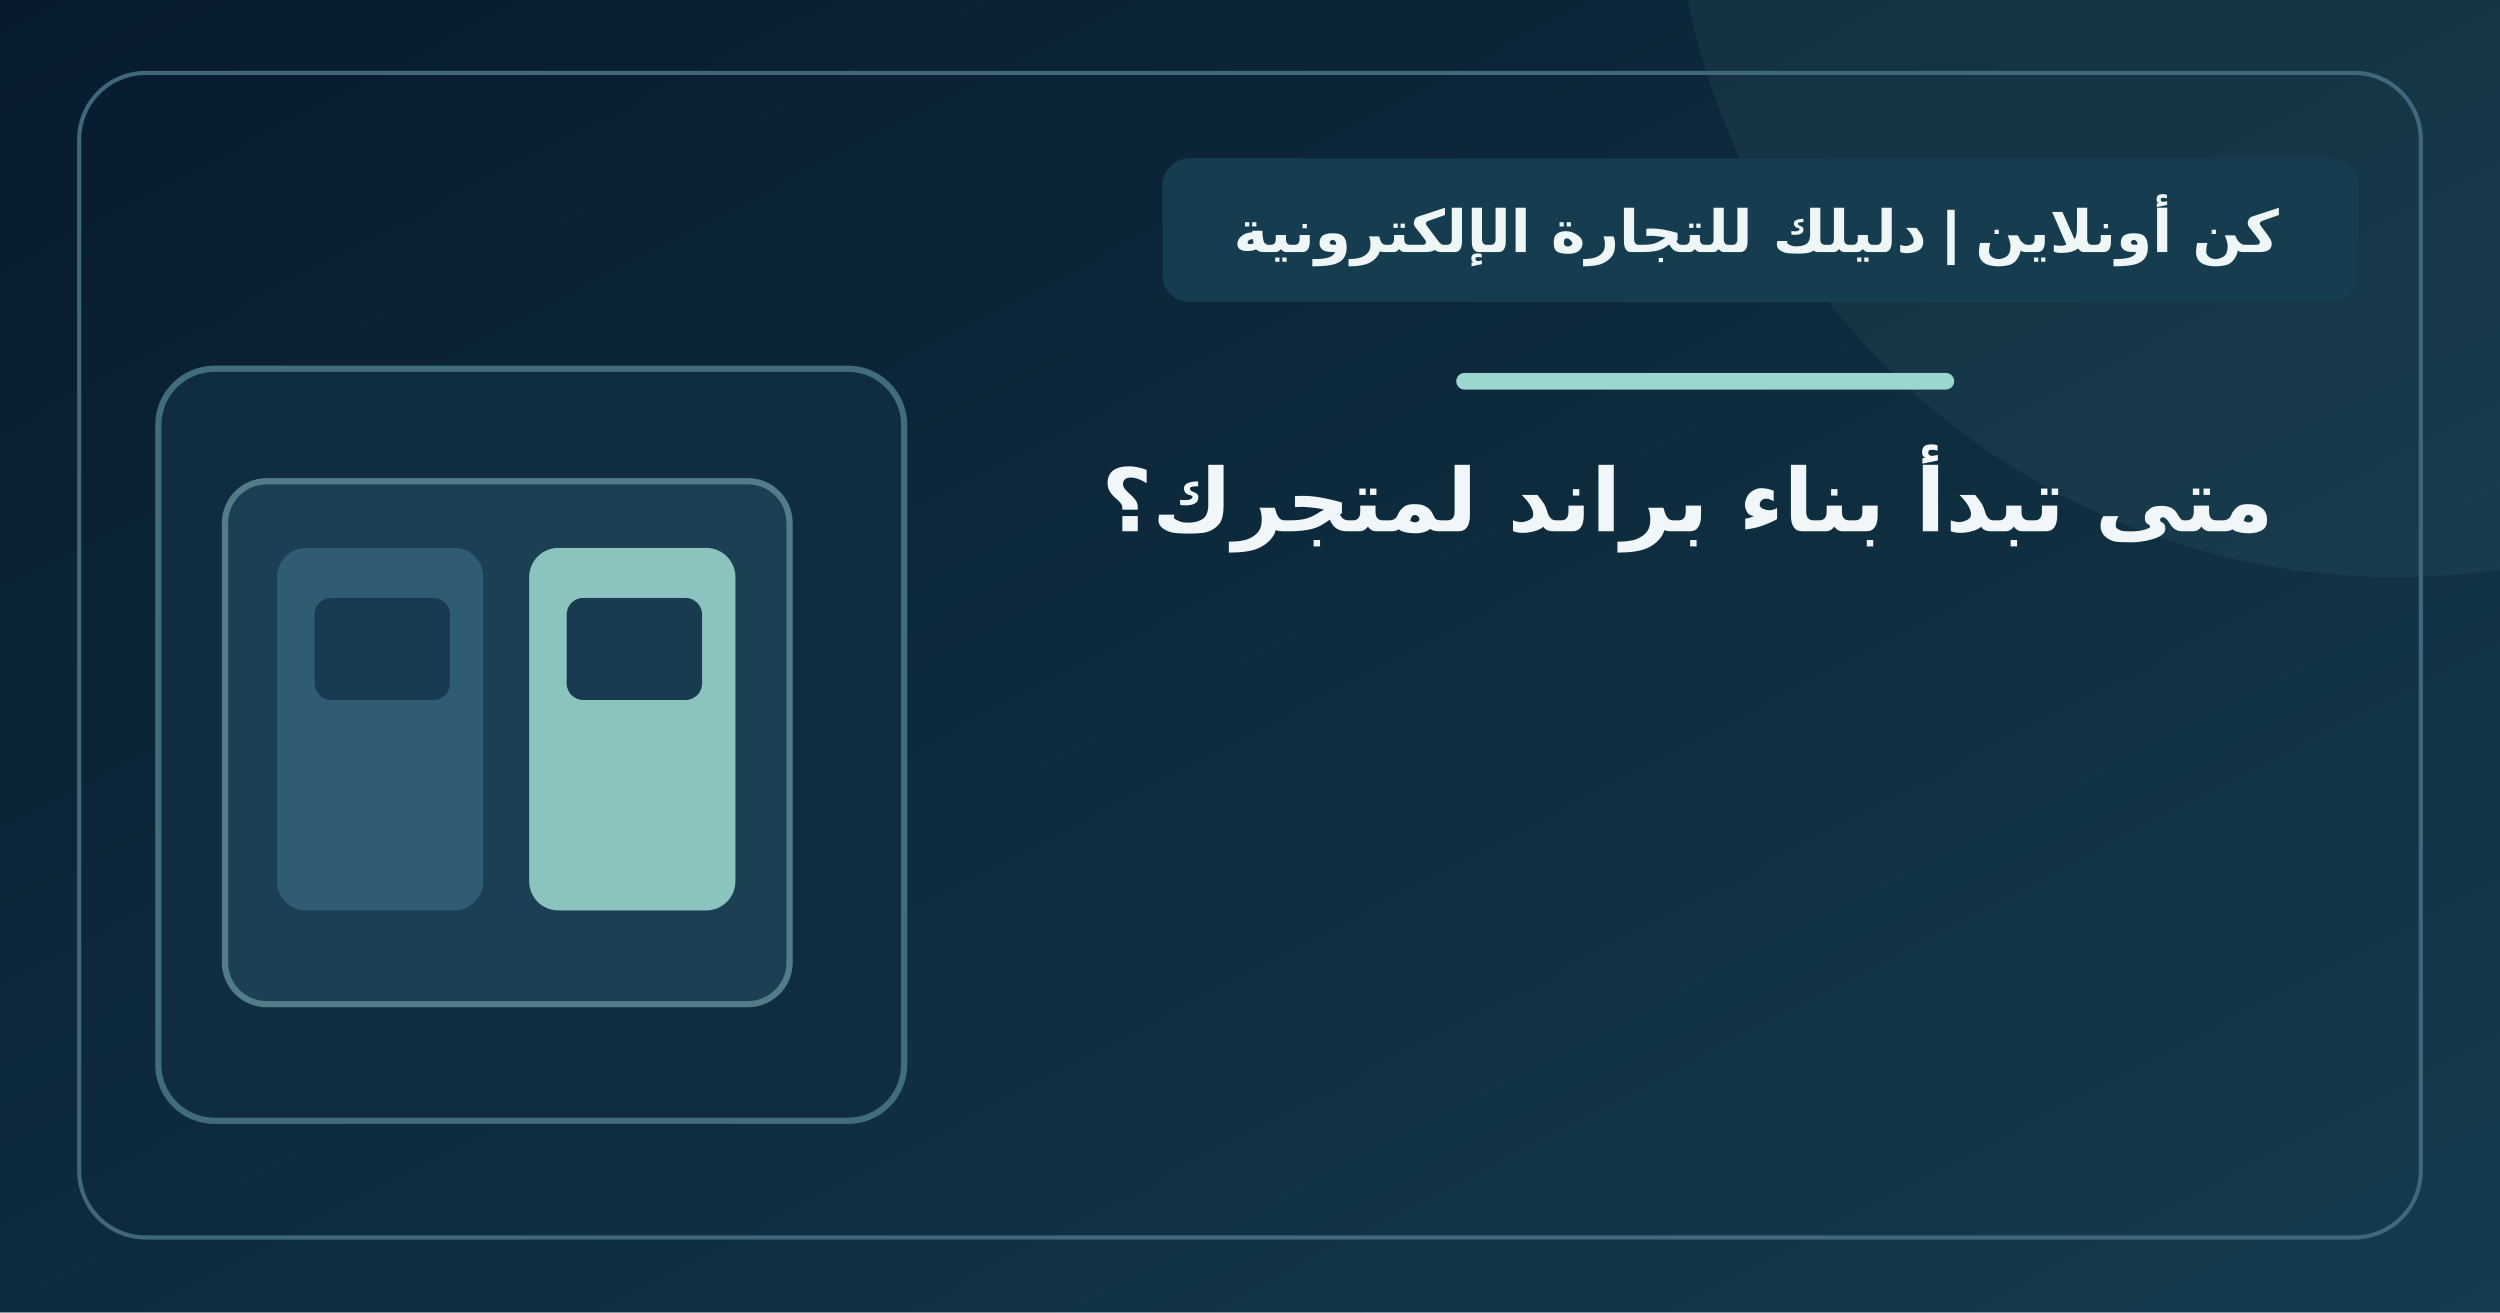
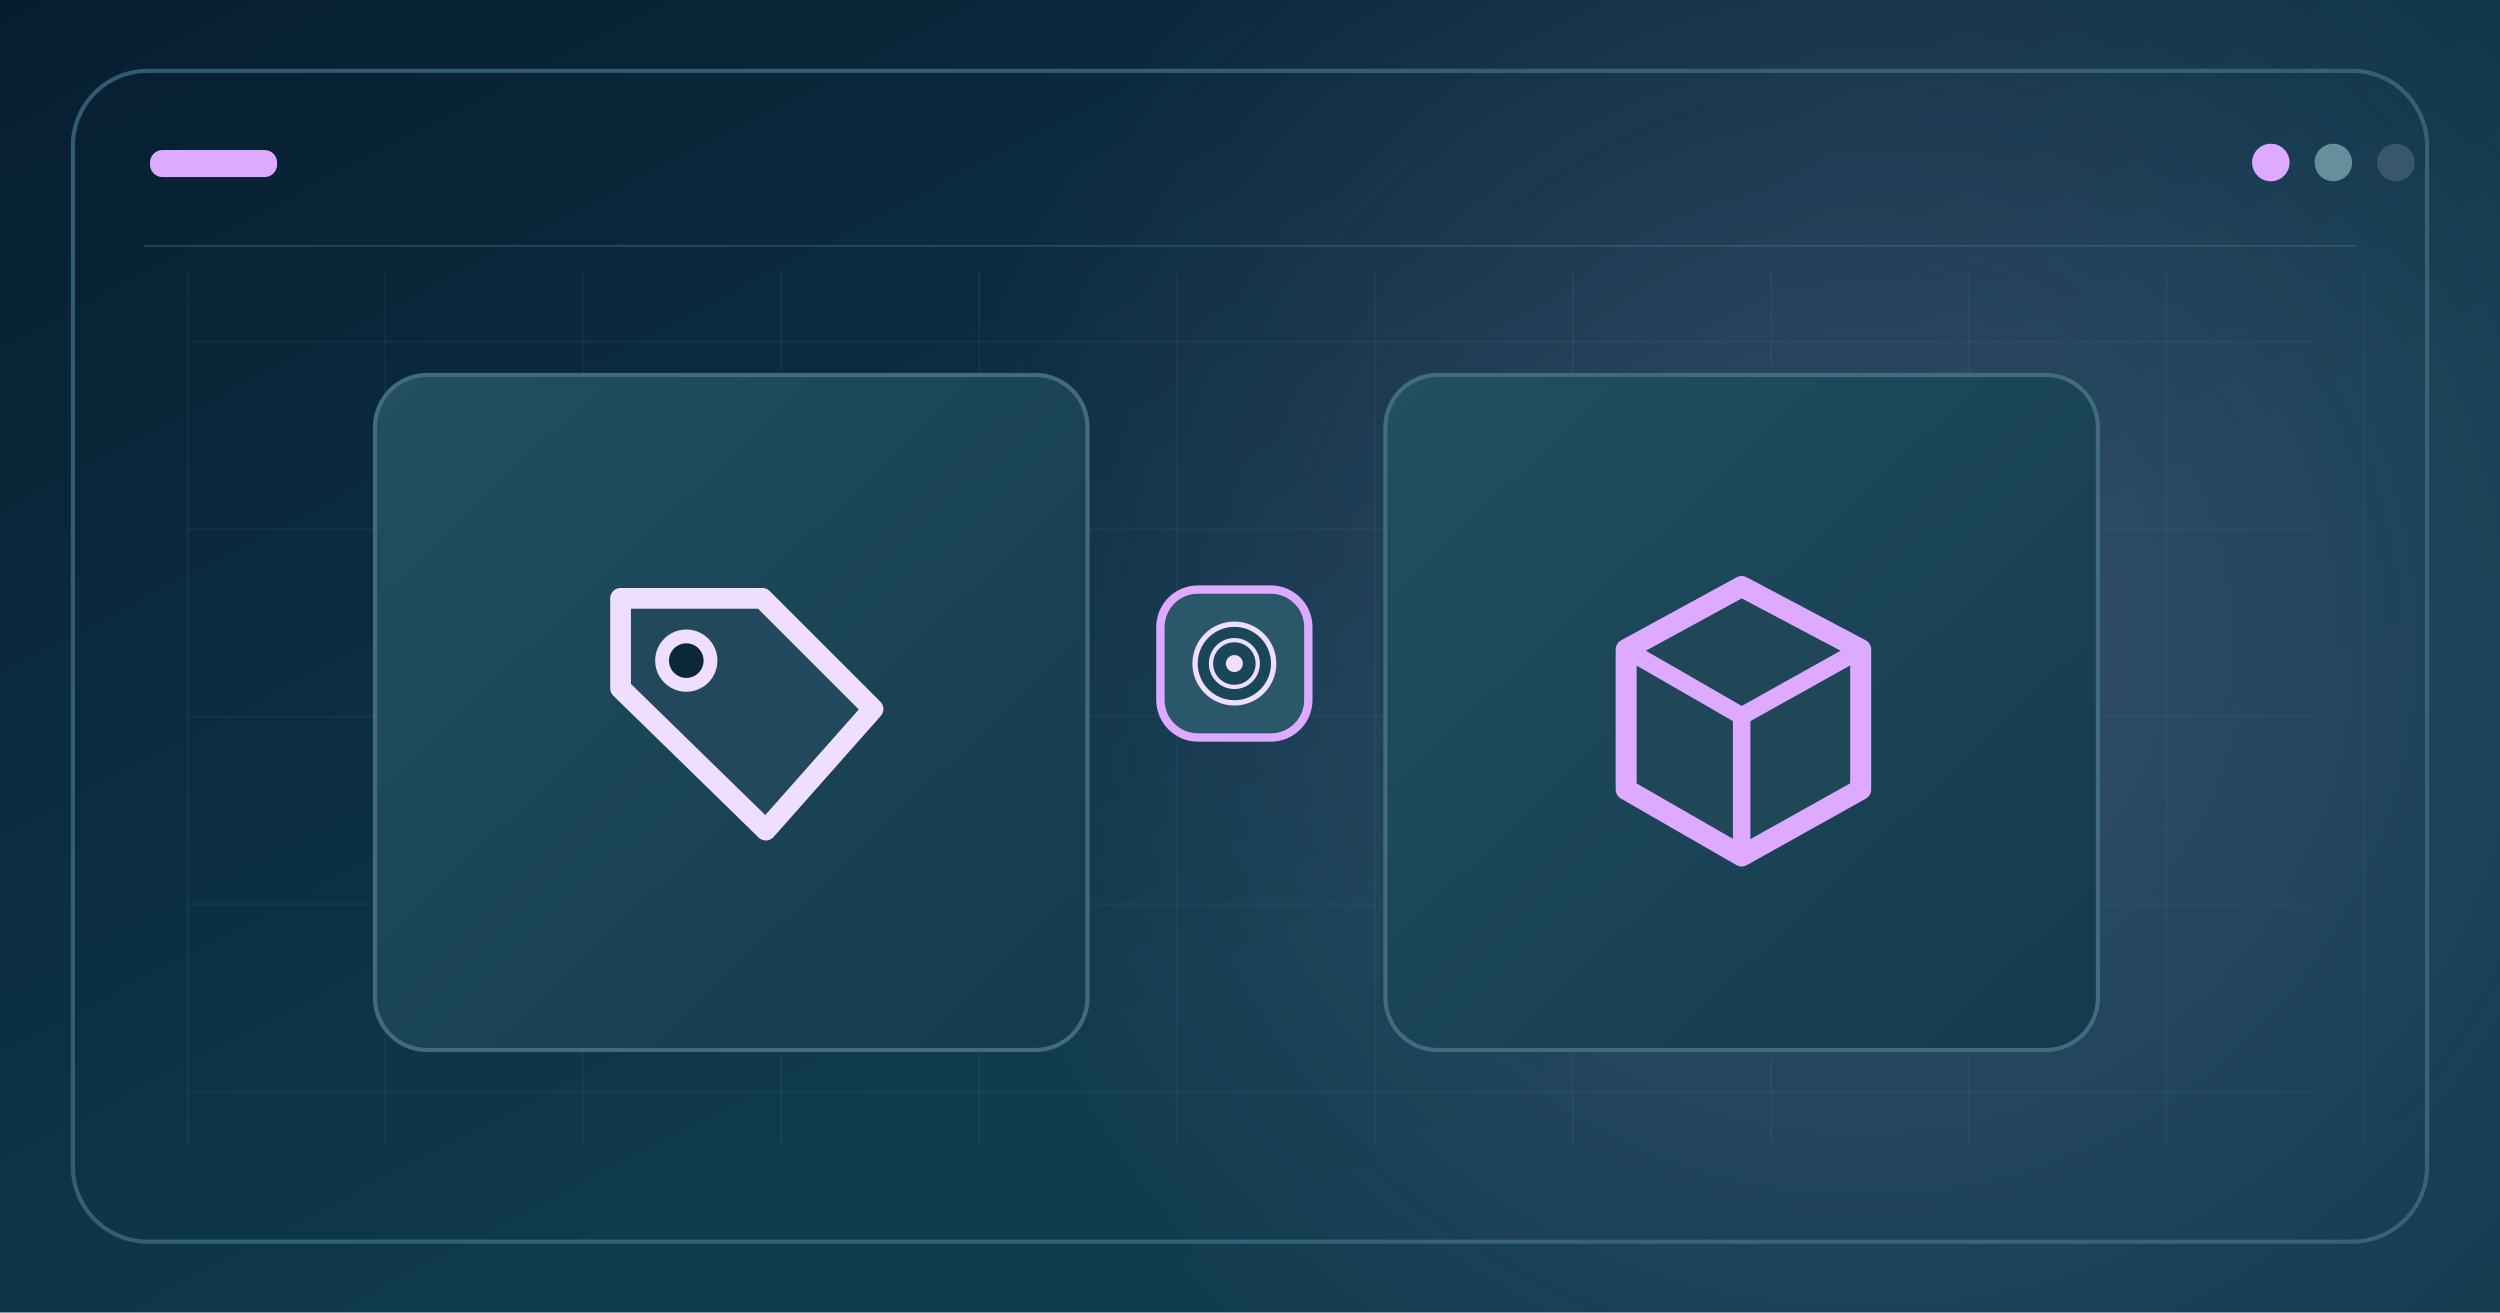
<svg xmlns="http://www.w3.org/2000/svg" width="1200" height="630" viewBox="0 0 1200 630" role="img" aria-labelledby="title desc">
  <defs>
-     <linearGradient id="g" x2="1" y2="1">
-       <stop stop-color="#071b2d" />
-       <stop offset="1" stop-color="#143c4e" />
+     <linearGradient id="back" x1="0" y1="0" x2="1" y2="1">
+       <stop stop-color="#061d30" />
+       <stop offset=".62" stop-color="#103b4e" />
+       <stop offset="1" stop-color="#123b50" />
    </linearGradient>
+     <linearGradient id="glass" x1="0" y1="0" x2="1" y2="1">
+       <stop stop-color="#214f61" />
+       <stop offset="1" stop-color="#143a4d" />
+     </linearGradient>
+     <radialGradient id="bloom">
+       <stop stop-color="#ddaaff" stop-opacity=".18" />
+       <stop offset="1" stop-color="#ddaaff" stop-opacity="0" />
+     </radialGradient>
  </defs>
-   <rect width="1200" height="630" fill="url(#g)" />
-   <circle cx="1150" cy="-70" r="347" fill="#9bd7cf" opacity=".06" />
-   <rect x="38" y="35" width="1124" height="559" rx="32" fill="none" stroke="#41677b" stroke-width="2" />
-   <rect x="76" y="177" width="358" height="361" rx="27" fill="#102c3f" stroke="#406d79" stroke-width="3" />
-   <rect x="108" y="231" width="271" height="251" rx="20" fill="#1c4053" stroke="#537c89" stroke-width="3" />
-   <rect x="133" y="263" width="99" height="174" rx="14" fill="#316178" opacity=".87" />
-   <rect x="151" y="287" width="65" height="49" rx="8" fill="#183b50" />
-   <rect x="254" y="263" width="99" height="174" rx="14" fill="#9bd7cf" opacity=".87" />
-   <rect x="272" y="287" width="65" height="49" rx="8" fill="#183b50" />
-   <rect x="558" y="76" width="574" height="69" rx="13" fill="#153d4f" />
-   <text x="843" y="121" text-anchor="middle" direction="rtl" font-family="Cairo,Tajawal,Arial,sans-serif" font-size="28" font-weight="700" fill="#eff6f6">كن أونلاين | دليلك للتجارة الإلكترونية</text>
-   <rect x="699" y="179" width="239" height="8" rx="4" fill="#9bd7cf" />
-   <text x="810" y="255" text-anchor="middle" direction="rtl" font-family="Cairo,Tajawal,Arial,sans-serif" font-size="42" font-weight="700" fill="#f1f7f9">متى تبدأ بناء براند لمتجرك؟</text>
+   <rect width="1200" height="630" fill="url(#back)" />
+   <circle cx="894" cy="308" r="450" fill="url(#bloom)" />
+   <rect x="35" y="34" width="1130" height="562" rx="36" fill="none" stroke="#3f6f81" stroke-width="2" opacity=".75" />
+   <path d="M69 118H1131" stroke="#4c7f8b" stroke-width="1" opacity=".34" />
+   <rect x="72" y="72" width="61" height="13" rx="6" fill="#ddaaff" />
+   <circle cx="1090" cy="78" r="9" fill="#ddaaff" />
+   <circle cx="1120" cy="78" r="9" fill="#668e9d" />
+   <circle cx="1150" cy="78" r="9" fill="#38576b" />
+   <g stroke="#508396" stroke-opacity=".10" stroke-width="1">
+     <path d="M90 130V550" />
+     <path d="M185 130V550" />
+     <path d="M280 130V550" />
+     <path d="M375 130V550" />
+     <path d="M470 130V550" />
+     <path d="M565 130V550" />
+     <path d="M660 130V550" />
+     <path d="M755 130V550" />
+     <path d="M850 130V550" />
+     <path d="M945 130V550" />
+     <path d="M1040 130V550" />
+     <path d="M1135 130V550" />
+     <path d="M90 164H1110" />
+     <path d="M90 254H1110" />
+     <path d="M90 344H1110" />
+     <path d="M90 434H1110" />
+     <path d="M90 524H1110" />
+   </g>
+   <rect x="180" y="180" width="342" height="324" rx="25" fill="url(#glass)" stroke="#416c7d" stroke-width="2" />
+   <g transform="translate(268 259) scale(1.66)">
+     <path d="M18 17H59L91 49L60 84L18 43Z" fill="#21495b" stroke="#f0deff" stroke-width="6" stroke-linecap="round" stroke-linejoin="round" />
+     <circle cx="37" cy="35" r="7" fill="#0c273a" stroke="#f0deff" stroke-width="4" />
+   </g>
+   <rect x="665" y="180" width="342" height="324" rx="25" fill="url(#glass)" stroke="#416c7d" stroke-width="2" />
+   <g transform="translate(752 258) scale(1.68)">
+     <path d="M17 32L50 14L84 32V72L50 91L17 72Z" fill="#204757" stroke="#ddaaff" stroke-width="6" stroke-linecap="round" stroke-linejoin="round" />
+     <path d="M17 32L50 51L84 32M50 51V91" fill="none" stroke="#ddaaff" stroke-width="5" stroke-linecap="round" stroke-linejoin="round" />
+   </g>
+   <rect x="557" y="283" width="71" height="71" rx="18" fill="#2a5769" stroke="#ddaaff" stroke-width="4" />
+   <g transform="translate(567 293) scale(0.51)">
+     <circle cx="50" cy="50" r="37" fill="#1a4758" stroke="#f0deff" stroke-width="5" />
+     <circle cx="50" cy="50" r="22" fill="none" stroke="#f0deff" stroke-width="4" />
+     <circle cx="50" cy="50" r="8" fill="#f0deff" stroke="none" stroke-width="0" />
+   </g>
</svg>
